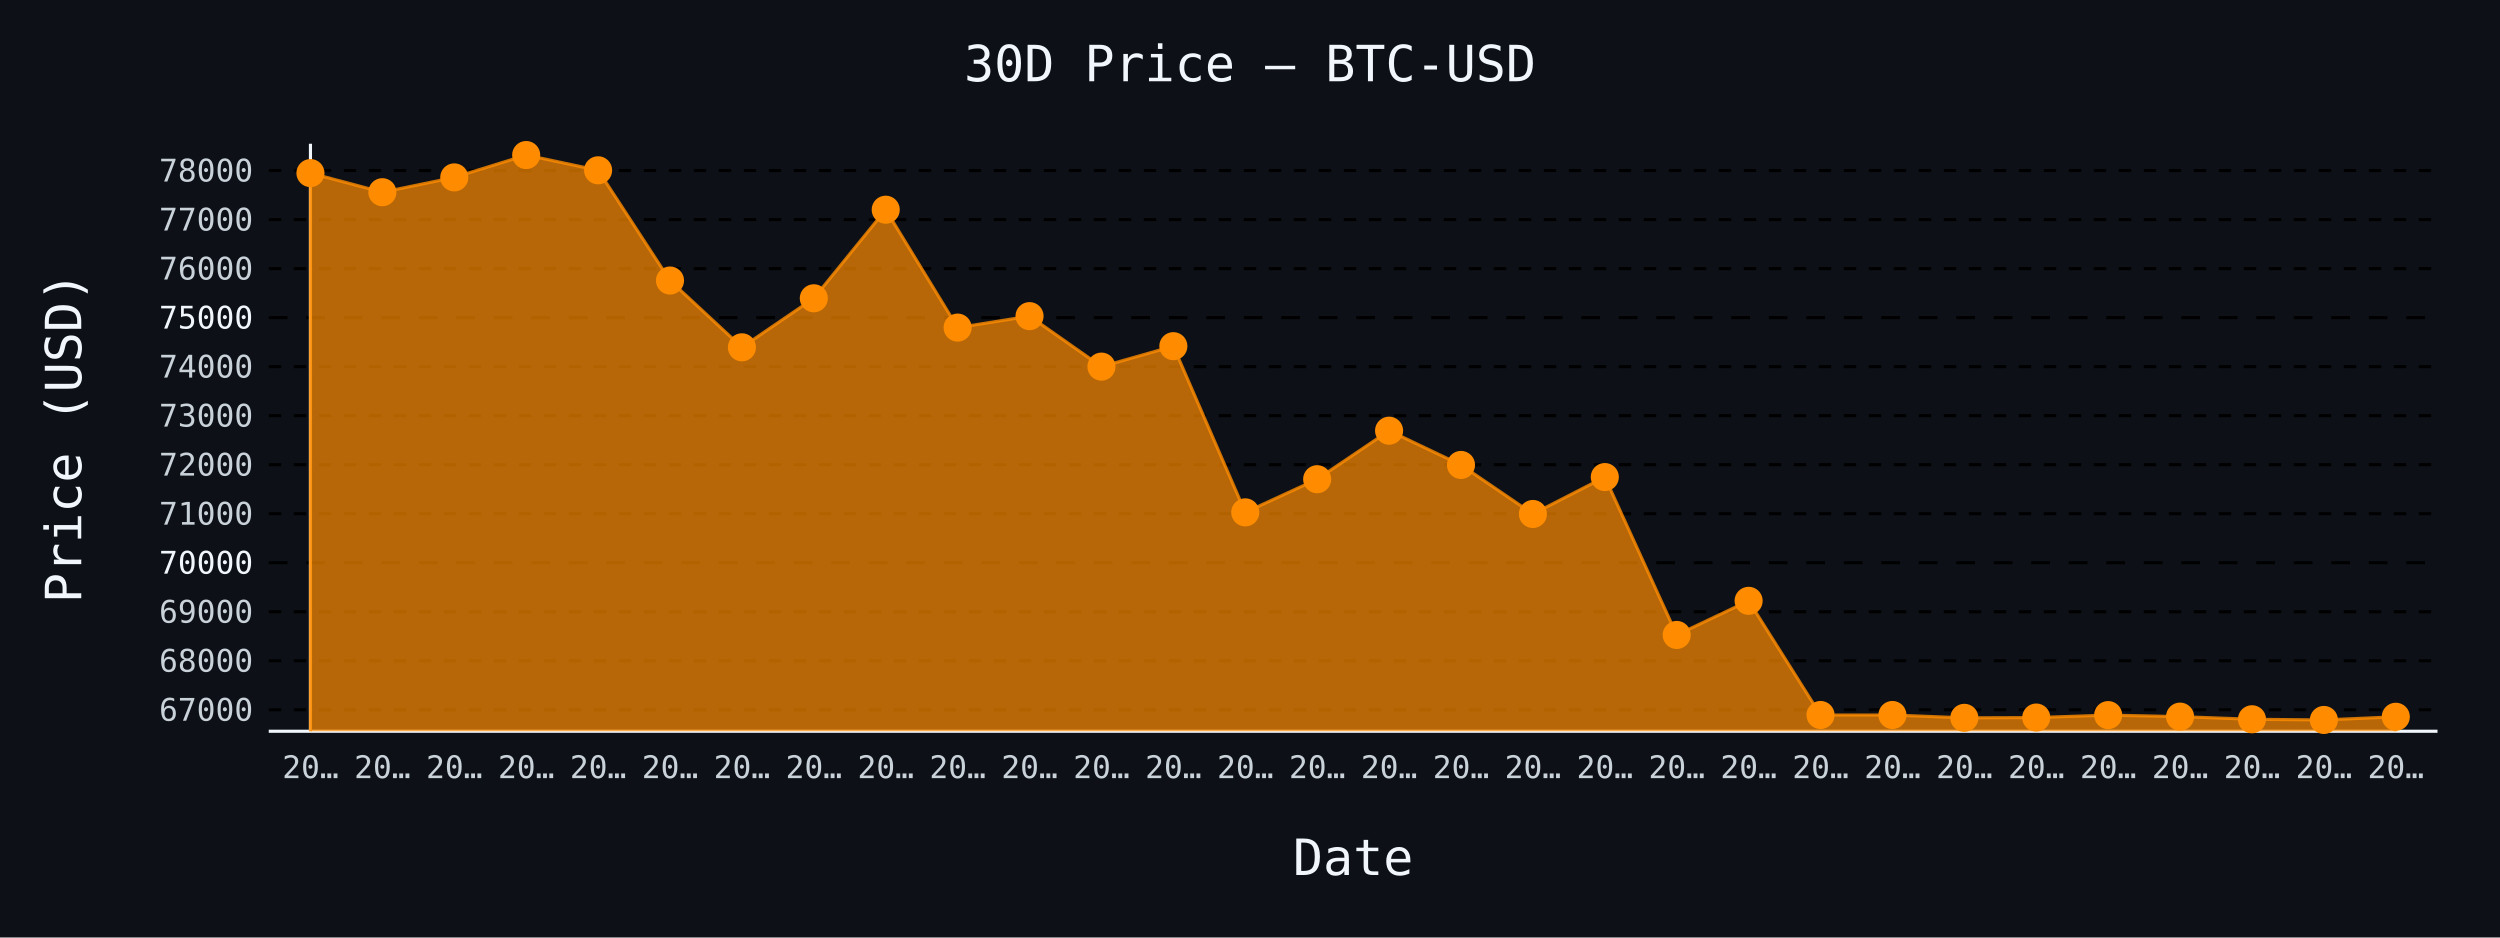
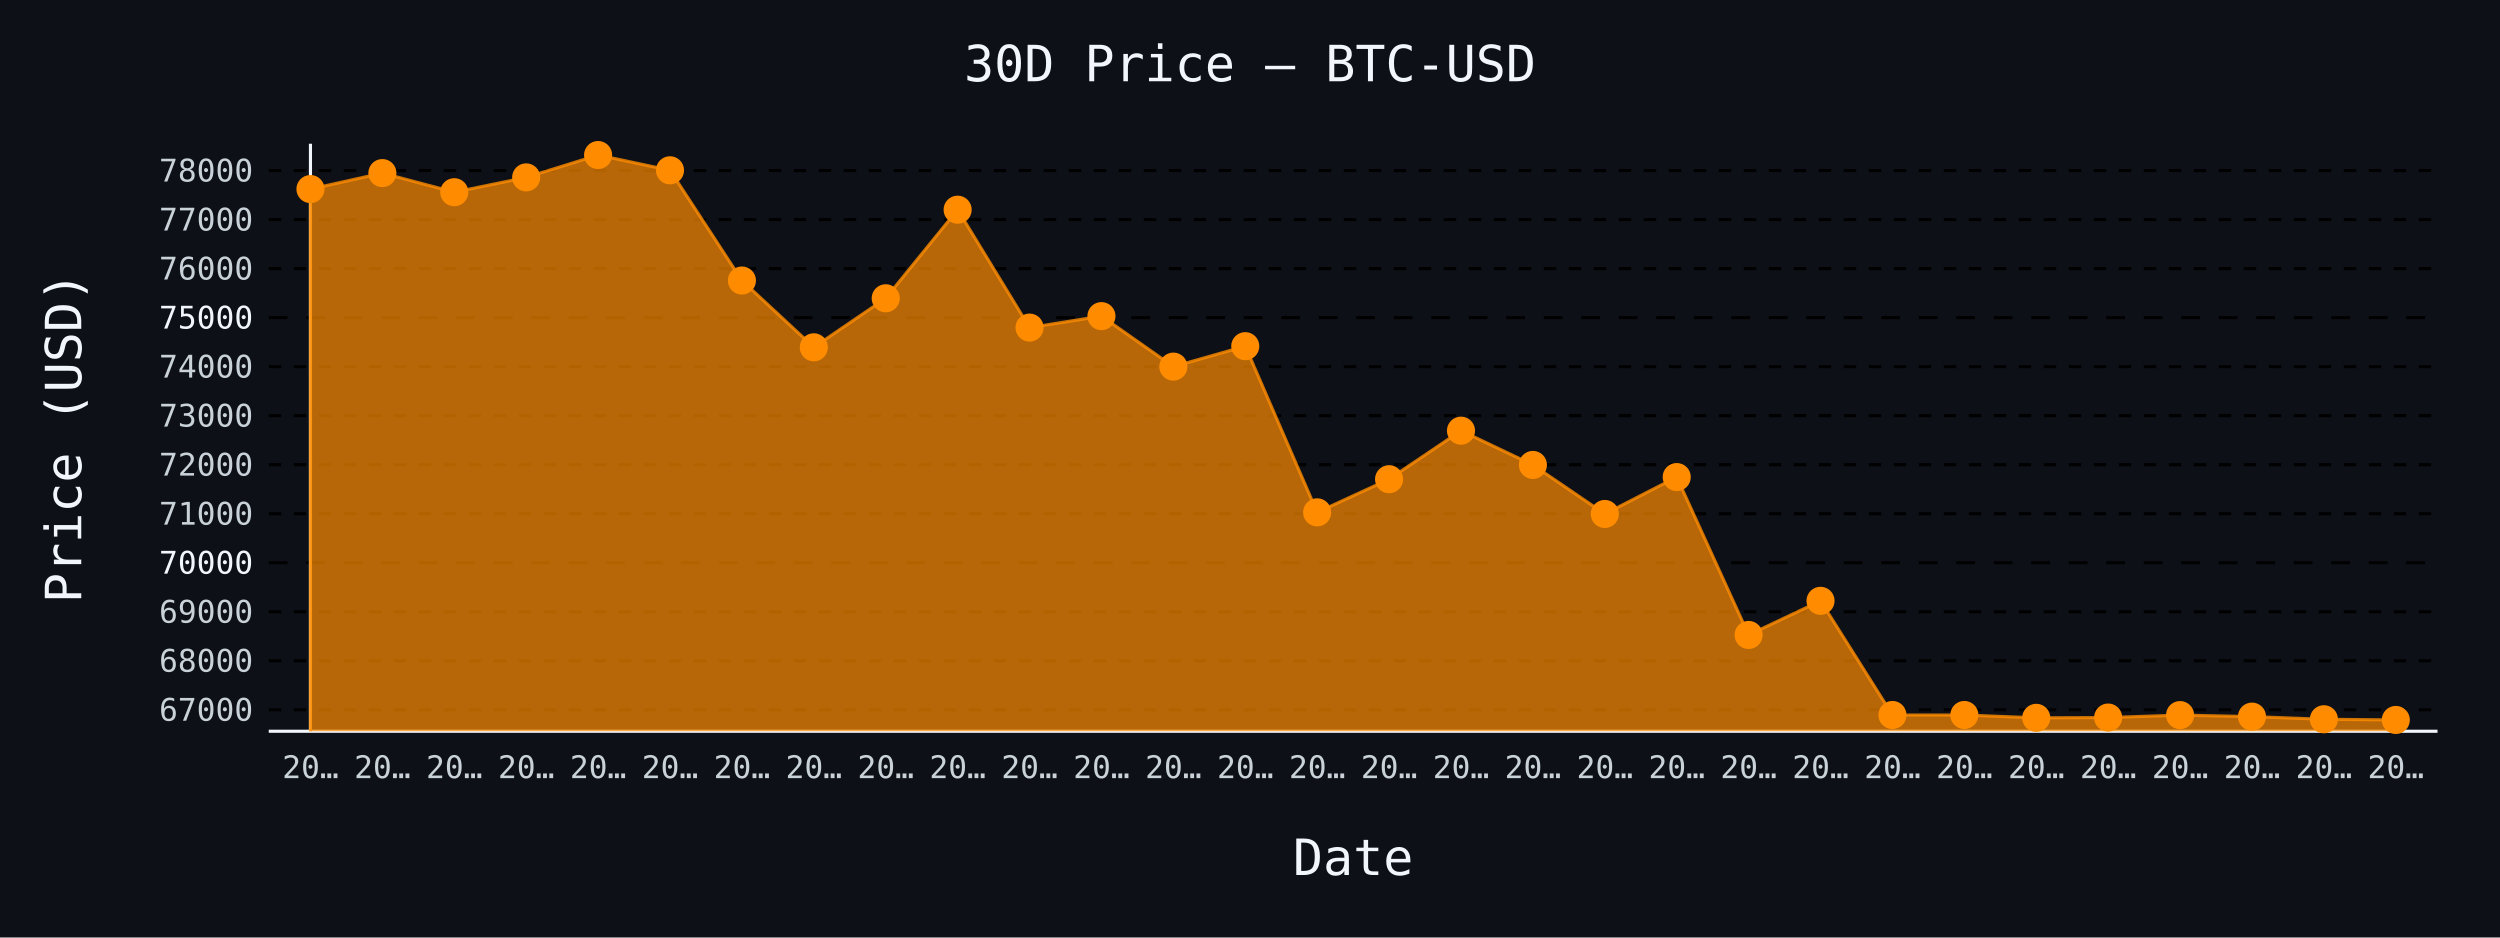
- <svg xmlns="http://www.w3.org/2000/svg" id="chart-12b7daa6-609f-494c-bc3e-e600e7ca684a" class="pygal-chart" viewBox="0 0 800 300">
+ <svg xmlns="http://www.w3.org/2000/svg" id="chart-e825444a-f176-495f-920d-7b41cc30c131" class="pygal-chart" viewBox="0 0 800 300">
  <defs>
-     <style type="text/css">#chart-12b7daa6-609f-494c-bc3e-e600e7ca684a{-webkit-user-select:none;-webkit-font-smoothing:antialiased;font-family:monospace}#chart-12b7daa6-609f-494c-bc3e-e600e7ca684a .title{font-family:monospace;font-size:16px}#chart-12b7daa6-609f-494c-bc3e-e600e7ca684a .legends .legend text{font-family:monospace;font-size:14px}#chart-12b7daa6-609f-494c-bc3e-e600e7ca684a .axis text{font-family:monospace;font-size:10px}#chart-12b7daa6-609f-494c-bc3e-e600e7ca684a .axis text.major{font-family:monospace;font-size:10px}#chart-12b7daa6-609f-494c-bc3e-e600e7ca684a .text-overlay text.value{font-family:monospace;font-size:16px}#chart-12b7daa6-609f-494c-bc3e-e600e7ca684a .text-overlay text.label{font-family:monospace;font-size:10px}#chart-12b7daa6-609f-494c-bc3e-e600e7ca684a .tooltip{font-family:monospace;font-size:14px}#chart-12b7daa6-609f-494c-bc3e-e600e7ca684a text.no_data{font-family:monospace;font-size:64px}
- #chart-12b7daa6-609f-494c-bc3e-e600e7ca684a{background-color:#0d1117}#chart-12b7daa6-609f-494c-bc3e-e600e7ca684a path,#chart-12b7daa6-609f-494c-bc3e-e600e7ca684a line,#chart-12b7daa6-609f-494c-bc3e-e600e7ca684a rect,#chart-12b7daa6-609f-494c-bc3e-e600e7ca684a circle{-webkit-transition:150ms;-moz-transition:150ms;transition:150ms}#chart-12b7daa6-609f-494c-bc3e-e600e7ca684a .graph &gt; .background{fill:#0d1117}#chart-12b7daa6-609f-494c-bc3e-e600e7ca684a .plot &gt; .background{fill:#0d1117}#chart-12b7daa6-609f-494c-bc3e-e600e7ca684a .graph{fill:#c9d1d9}#chart-12b7daa6-609f-494c-bc3e-e600e7ca684a text.no_data{fill:#f0f6fc}#chart-12b7daa6-609f-494c-bc3e-e600e7ca684a .title{fill:#f0f6fc}#chart-12b7daa6-609f-494c-bc3e-e600e7ca684a .legends .legend text{fill:#c9d1d9}#chart-12b7daa6-609f-494c-bc3e-e600e7ca684a .legends .legend:hover text{fill:#f0f6fc}#chart-12b7daa6-609f-494c-bc3e-e600e7ca684a .axis .line{stroke:#f0f6fc}#chart-12b7daa6-609f-494c-bc3e-e600e7ca684a .axis .guide.line{stroke:#8b949e}#chart-12b7daa6-609f-494c-bc3e-e600e7ca684a .axis .major.line{stroke:#c9d1d9}#chart-12b7daa6-609f-494c-bc3e-e600e7ca684a .axis text.major{fill:#f0f6fc}#chart-12b7daa6-609f-494c-bc3e-e600e7ca684a .axis.y .guides:hover .guide.line,#chart-12b7daa6-609f-494c-bc3e-e600e7ca684a .line-graph .axis.x .guides:hover .guide.line,#chart-12b7daa6-609f-494c-bc3e-e600e7ca684a .stackedline-graph .axis.x .guides:hover .guide.line,#chart-12b7daa6-609f-494c-bc3e-e600e7ca684a .xy-graph .axis.x .guides:hover .guide.line{stroke:#f0f6fc}#chart-12b7daa6-609f-494c-bc3e-e600e7ca684a .axis .guides:hover text{fill:#f0f6fc}#chart-12b7daa6-609f-494c-bc3e-e600e7ca684a .reactive{fill-opacity:.7;stroke-opacity:.8;stroke-width:1}#chart-12b7daa6-609f-494c-bc3e-e600e7ca684a .ci{stroke:#c9d1d9}#chart-12b7daa6-609f-494c-bc3e-e600e7ca684a .reactive.active,#chart-12b7daa6-609f-494c-bc3e-e600e7ca684a .active .reactive{fill-opacity:.8;stroke-opacity:.9;stroke-width:4}#chart-12b7daa6-609f-494c-bc3e-e600e7ca684a .ci .reactive.active{stroke-width:1.5}#chart-12b7daa6-609f-494c-bc3e-e600e7ca684a .series text{fill:#f0f6fc}#chart-12b7daa6-609f-494c-bc3e-e600e7ca684a .tooltip rect{fill:#0d1117;stroke:#f0f6fc;-webkit-transition:opacity 150ms;-moz-transition:opacity 150ms;transition:opacity 150ms}#chart-12b7daa6-609f-494c-bc3e-e600e7ca684a .tooltip .label{fill:#c9d1d9}#chart-12b7daa6-609f-494c-bc3e-e600e7ca684a .tooltip .label{fill:#c9d1d9}#chart-12b7daa6-609f-494c-bc3e-e600e7ca684a .tooltip .legend{font-size:.8em;fill:#8b949e}#chart-12b7daa6-609f-494c-bc3e-e600e7ca684a .tooltip .x_label{font-size:.6em;fill:#f0f6fc}#chart-12b7daa6-609f-494c-bc3e-e600e7ca684a .tooltip .xlink{font-size:.5em;text-decoration:underline}#chart-12b7daa6-609f-494c-bc3e-e600e7ca684a .tooltip .value{font-size:1.5em}#chart-12b7daa6-609f-494c-bc3e-e600e7ca684a .bound{font-size:.5em}#chart-12b7daa6-609f-494c-bc3e-e600e7ca684a .max-value{font-size:.75em;fill:#8b949e}#chart-12b7daa6-609f-494c-bc3e-e600e7ca684a .map-element{fill:#0d1117;stroke:#8b949e !important}#chart-12b7daa6-609f-494c-bc3e-e600e7ca684a .map-element .reactive{fill-opacity:inherit;stroke-opacity:inherit}#chart-12b7daa6-609f-494c-bc3e-e600e7ca684a .color-0,#chart-12b7daa6-609f-494c-bc3e-e600e7ca684a .color-0 a:visited{stroke:#ff8c00;fill:#ff8c00}#chart-12b7daa6-609f-494c-bc3e-e600e7ca684a .text-overlay .color-0 text{fill:black}
- #chart-12b7daa6-609f-494c-bc3e-e600e7ca684a text.no_data{text-anchor:middle}#chart-12b7daa6-609f-494c-bc3e-e600e7ca684a .guide.line{fill:none}#chart-12b7daa6-609f-494c-bc3e-e600e7ca684a .centered{text-anchor:middle}#chart-12b7daa6-609f-494c-bc3e-e600e7ca684a .title{text-anchor:middle}#chart-12b7daa6-609f-494c-bc3e-e600e7ca684a .legends .legend text{fill-opacity:1}#chart-12b7daa6-609f-494c-bc3e-e600e7ca684a .axis.x text{text-anchor:middle}#chart-12b7daa6-609f-494c-bc3e-e600e7ca684a .axis.x:not(.web) text[transform]{text-anchor:start}#chart-12b7daa6-609f-494c-bc3e-e600e7ca684a .axis.x:not(.web) text[transform].backwards{text-anchor:end}#chart-12b7daa6-609f-494c-bc3e-e600e7ca684a .axis.y text{text-anchor:end}#chart-12b7daa6-609f-494c-bc3e-e600e7ca684a .axis.y text[transform].backwards{text-anchor:start}#chart-12b7daa6-609f-494c-bc3e-e600e7ca684a .axis.y2 text{text-anchor:start}#chart-12b7daa6-609f-494c-bc3e-e600e7ca684a .axis.y2 text[transform].backwards{text-anchor:end}#chart-12b7daa6-609f-494c-bc3e-e600e7ca684a .axis .guide.line{stroke-dasharray:4,4;stroke:black}#chart-12b7daa6-609f-494c-bc3e-e600e7ca684a .axis .major.guide.line{stroke-dasharray:6,6;stroke:black}#chart-12b7daa6-609f-494c-bc3e-e600e7ca684a .horizontal .axis.y .guide.line,#chart-12b7daa6-609f-494c-bc3e-e600e7ca684a .horizontal .axis.y2 .guide.line,#chart-12b7daa6-609f-494c-bc3e-e600e7ca684a .vertical .axis.x .guide.line{opacity:0}#chart-12b7daa6-609f-494c-bc3e-e600e7ca684a .horizontal .axis.always_show .guide.line,#chart-12b7daa6-609f-494c-bc3e-e600e7ca684a .vertical .axis.always_show .guide.line{opacity:1 !important}#chart-12b7daa6-609f-494c-bc3e-e600e7ca684a .axis.y .guides:hover .guide.line,#chart-12b7daa6-609f-494c-bc3e-e600e7ca684a .axis.y2 .guides:hover .guide.line,#chart-12b7daa6-609f-494c-bc3e-e600e7ca684a .axis.x .guides:hover .guide.line{opacity:1}#chart-12b7daa6-609f-494c-bc3e-e600e7ca684a .axis .guides:hover text{opacity:1}#chart-12b7daa6-609f-494c-bc3e-e600e7ca684a .nofill{fill:none}#chart-12b7daa6-609f-494c-bc3e-e600e7ca684a .subtle-fill{fill-opacity:.2}#chart-12b7daa6-609f-494c-bc3e-e600e7ca684a .dot{stroke-width:1px;fill-opacity:1;stroke-opacity:1}#chart-12b7daa6-609f-494c-bc3e-e600e7ca684a .dot.active{stroke-width:5px}#chart-12b7daa6-609f-494c-bc3e-e600e7ca684a .dot.negative{fill:transparent}#chart-12b7daa6-609f-494c-bc3e-e600e7ca684a text,#chart-12b7daa6-609f-494c-bc3e-e600e7ca684a tspan{stroke:none !important}#chart-12b7daa6-609f-494c-bc3e-e600e7ca684a .series text.active{opacity:1}#chart-12b7daa6-609f-494c-bc3e-e600e7ca684a .tooltip rect{fill-opacity:.95;stroke-width:.5}#chart-12b7daa6-609f-494c-bc3e-e600e7ca684a .tooltip text{fill-opacity:1}#chart-12b7daa6-609f-494c-bc3e-e600e7ca684a .showable{visibility:hidden}#chart-12b7daa6-609f-494c-bc3e-e600e7ca684a .showable.shown{visibility:visible}#chart-12b7daa6-609f-494c-bc3e-e600e7ca684a .gauge-background{fill:rgba(229,229,229,1);stroke:none}#chart-12b7daa6-609f-494c-bc3e-e600e7ca684a .bg-lines{stroke:#0d1117;stroke-width:2px}</style>
+     <style type="text/css">#chart-e825444a-f176-495f-920d-7b41cc30c131{-webkit-user-select:none;-webkit-font-smoothing:antialiased;font-family:monospace}#chart-e825444a-f176-495f-920d-7b41cc30c131 .title{font-family:monospace;font-size:16px}#chart-e825444a-f176-495f-920d-7b41cc30c131 .legends .legend text{font-family:monospace;font-size:14px}#chart-e825444a-f176-495f-920d-7b41cc30c131 .axis text{font-family:monospace;font-size:10px}#chart-e825444a-f176-495f-920d-7b41cc30c131 .axis text.major{font-family:monospace;font-size:10px}#chart-e825444a-f176-495f-920d-7b41cc30c131 .text-overlay text.value{font-family:monospace;font-size:16px}#chart-e825444a-f176-495f-920d-7b41cc30c131 .text-overlay text.label{font-family:monospace;font-size:10px}#chart-e825444a-f176-495f-920d-7b41cc30c131 .tooltip{font-family:monospace;font-size:14px}#chart-e825444a-f176-495f-920d-7b41cc30c131 text.no_data{font-family:monospace;font-size:64px}
+ #chart-e825444a-f176-495f-920d-7b41cc30c131{background-color:#0d1117}#chart-e825444a-f176-495f-920d-7b41cc30c131 path,#chart-e825444a-f176-495f-920d-7b41cc30c131 line,#chart-e825444a-f176-495f-920d-7b41cc30c131 rect,#chart-e825444a-f176-495f-920d-7b41cc30c131 circle{-webkit-transition:150ms;-moz-transition:150ms;transition:150ms}#chart-e825444a-f176-495f-920d-7b41cc30c131 .graph &gt; .background{fill:#0d1117}#chart-e825444a-f176-495f-920d-7b41cc30c131 .plot &gt; .background{fill:#0d1117}#chart-e825444a-f176-495f-920d-7b41cc30c131 .graph{fill:#c9d1d9}#chart-e825444a-f176-495f-920d-7b41cc30c131 text.no_data{fill:#f0f6fc}#chart-e825444a-f176-495f-920d-7b41cc30c131 .title{fill:#f0f6fc}#chart-e825444a-f176-495f-920d-7b41cc30c131 .legends .legend text{fill:#c9d1d9}#chart-e825444a-f176-495f-920d-7b41cc30c131 .legends .legend:hover text{fill:#f0f6fc}#chart-e825444a-f176-495f-920d-7b41cc30c131 .axis .line{stroke:#f0f6fc}#chart-e825444a-f176-495f-920d-7b41cc30c131 .axis .guide.line{stroke:#8b949e}#chart-e825444a-f176-495f-920d-7b41cc30c131 .axis .major.line{stroke:#c9d1d9}#chart-e825444a-f176-495f-920d-7b41cc30c131 .axis text.major{fill:#f0f6fc}#chart-e825444a-f176-495f-920d-7b41cc30c131 .axis.y .guides:hover .guide.line,#chart-e825444a-f176-495f-920d-7b41cc30c131 .line-graph .axis.x .guides:hover .guide.line,#chart-e825444a-f176-495f-920d-7b41cc30c131 .stackedline-graph .axis.x .guides:hover .guide.line,#chart-e825444a-f176-495f-920d-7b41cc30c131 .xy-graph .axis.x .guides:hover .guide.line{stroke:#f0f6fc}#chart-e825444a-f176-495f-920d-7b41cc30c131 .axis .guides:hover text{fill:#f0f6fc}#chart-e825444a-f176-495f-920d-7b41cc30c131 .reactive{fill-opacity:.7;stroke-opacity:.8;stroke-width:1}#chart-e825444a-f176-495f-920d-7b41cc30c131 .ci{stroke:#c9d1d9}#chart-e825444a-f176-495f-920d-7b41cc30c131 .reactive.active,#chart-e825444a-f176-495f-920d-7b41cc30c131 .active .reactive{fill-opacity:.8;stroke-opacity:.9;stroke-width:4}#chart-e825444a-f176-495f-920d-7b41cc30c131 .ci .reactive.active{stroke-width:1.5}#chart-e825444a-f176-495f-920d-7b41cc30c131 .series text{fill:#f0f6fc}#chart-e825444a-f176-495f-920d-7b41cc30c131 .tooltip rect{fill:#0d1117;stroke:#f0f6fc;-webkit-transition:opacity 150ms;-moz-transition:opacity 150ms;transition:opacity 150ms}#chart-e825444a-f176-495f-920d-7b41cc30c131 .tooltip .label{fill:#c9d1d9}#chart-e825444a-f176-495f-920d-7b41cc30c131 .tooltip .label{fill:#c9d1d9}#chart-e825444a-f176-495f-920d-7b41cc30c131 .tooltip .legend{font-size:.8em;fill:#8b949e}#chart-e825444a-f176-495f-920d-7b41cc30c131 .tooltip .x_label{font-size:.6em;fill:#f0f6fc}#chart-e825444a-f176-495f-920d-7b41cc30c131 .tooltip .xlink{font-size:.5em;text-decoration:underline}#chart-e825444a-f176-495f-920d-7b41cc30c131 .tooltip .value{font-size:1.5em}#chart-e825444a-f176-495f-920d-7b41cc30c131 .bound{font-size:.5em}#chart-e825444a-f176-495f-920d-7b41cc30c131 .max-value{font-size:.75em;fill:#8b949e}#chart-e825444a-f176-495f-920d-7b41cc30c131 .map-element{fill:#0d1117;stroke:#8b949e !important}#chart-e825444a-f176-495f-920d-7b41cc30c131 .map-element .reactive{fill-opacity:inherit;stroke-opacity:inherit}#chart-e825444a-f176-495f-920d-7b41cc30c131 .color-0,#chart-e825444a-f176-495f-920d-7b41cc30c131 .color-0 a:visited{stroke:#ff8c00;fill:#ff8c00}#chart-e825444a-f176-495f-920d-7b41cc30c131 .text-overlay .color-0 text{fill:black}
+ #chart-e825444a-f176-495f-920d-7b41cc30c131 text.no_data{text-anchor:middle}#chart-e825444a-f176-495f-920d-7b41cc30c131 .guide.line{fill:none}#chart-e825444a-f176-495f-920d-7b41cc30c131 .centered{text-anchor:middle}#chart-e825444a-f176-495f-920d-7b41cc30c131 .title{text-anchor:middle}#chart-e825444a-f176-495f-920d-7b41cc30c131 .legends .legend text{fill-opacity:1}#chart-e825444a-f176-495f-920d-7b41cc30c131 .axis.x text{text-anchor:middle}#chart-e825444a-f176-495f-920d-7b41cc30c131 .axis.x:not(.web) text[transform]{text-anchor:start}#chart-e825444a-f176-495f-920d-7b41cc30c131 .axis.x:not(.web) text[transform].backwards{text-anchor:end}#chart-e825444a-f176-495f-920d-7b41cc30c131 .axis.y text{text-anchor:end}#chart-e825444a-f176-495f-920d-7b41cc30c131 .axis.y text[transform].backwards{text-anchor:start}#chart-e825444a-f176-495f-920d-7b41cc30c131 .axis.y2 text{text-anchor:start}#chart-e825444a-f176-495f-920d-7b41cc30c131 .axis.y2 text[transform].backwards{text-anchor:end}#chart-e825444a-f176-495f-920d-7b41cc30c131 .axis .guide.line{stroke-dasharray:4,4;stroke:black}#chart-e825444a-f176-495f-920d-7b41cc30c131 .axis .major.guide.line{stroke-dasharray:6,6;stroke:black}#chart-e825444a-f176-495f-920d-7b41cc30c131 .horizontal .axis.y .guide.line,#chart-e825444a-f176-495f-920d-7b41cc30c131 .horizontal .axis.y2 .guide.line,#chart-e825444a-f176-495f-920d-7b41cc30c131 .vertical .axis.x .guide.line{opacity:0}#chart-e825444a-f176-495f-920d-7b41cc30c131 .horizontal .axis.always_show .guide.line,#chart-e825444a-f176-495f-920d-7b41cc30c131 .vertical .axis.always_show .guide.line{opacity:1 !important}#chart-e825444a-f176-495f-920d-7b41cc30c131 .axis.y .guides:hover .guide.line,#chart-e825444a-f176-495f-920d-7b41cc30c131 .axis.y2 .guides:hover .guide.line,#chart-e825444a-f176-495f-920d-7b41cc30c131 .axis.x .guides:hover .guide.line{opacity:1}#chart-e825444a-f176-495f-920d-7b41cc30c131 .axis .guides:hover text{opacity:1}#chart-e825444a-f176-495f-920d-7b41cc30c131 .nofill{fill:none}#chart-e825444a-f176-495f-920d-7b41cc30c131 .subtle-fill{fill-opacity:.2}#chart-e825444a-f176-495f-920d-7b41cc30c131 .dot{stroke-width:1px;fill-opacity:1;stroke-opacity:1}#chart-e825444a-f176-495f-920d-7b41cc30c131 .dot.active{stroke-width:5px}#chart-e825444a-f176-495f-920d-7b41cc30c131 .dot.negative{fill:transparent}#chart-e825444a-f176-495f-920d-7b41cc30c131 text,#chart-e825444a-f176-495f-920d-7b41cc30c131 tspan{stroke:none !important}#chart-e825444a-f176-495f-920d-7b41cc30c131 .series text.active{opacity:1}#chart-e825444a-f176-495f-920d-7b41cc30c131 .tooltip rect{fill-opacity:.95;stroke-width:.5}#chart-e825444a-f176-495f-920d-7b41cc30c131 .tooltip text{fill-opacity:1}#chart-e825444a-f176-495f-920d-7b41cc30c131 .showable{visibility:hidden}#chart-e825444a-f176-495f-920d-7b41cc30c131 .showable.shown{visibility:visible}#chart-e825444a-f176-495f-920d-7b41cc30c131 .gauge-background{fill:rgba(229,229,229,1);stroke:none}#chart-e825444a-f176-495f-920d-7b41cc30c131 .bg-lines{stroke:#0d1117;stroke-width:2px}</style>
  </defs>
  <g class="graph line-graph vertical">
    <rect x="0" y="0" width="800" height="300" class="background" />
    <g transform="translate(86, 46)" class="plot">
      <rect x="0" y="0" width="694.0" height="188" class="background" />
      <g class="axis y always_show">
        <path d="M0 188 h694" class="line" />
        <g class="guides">
          <path d="M0 181.138 h694" class="guide line" />
          <text x="-5" y="184.638" class="">67000</text>
        </g>
        <g class="guides">
          <path d="M0 165.451 h694" class="guide line" />
          <text x="-5" y="168.951" class="">68000</text>
        </g>
        <g class="guides">
          <path d="M0 149.765 h694" class="guide line" />
          <text x="-5" y="153.265" class="">69000</text>
        </g>
        <g class="guides">
          <path d="M0 134.079 h694" class="major guide line" />
          <text x="-5" y="137.579" class="major">70000</text>
        </g>
        <g class="guides">
          <path d="M0 118.392 h694" class="guide line" />
          <text x="-5" y="121.892" class="">71000</text>
        </g>
        <g class="guides">
          <path d="M0 102.706 h694" class="guide line" />
          <text x="-5" y="106.206" class="">72000</text>
        </g>
        <g class="guides">
          <path d="M0 87.02 h694" class="guide line" />
          <text x="-5" y="90.52" class="">73000</text>
        </g>
        <g class="guides">
          <path d="M0 71.333 h694" class="guide line" />
          <text x="-5" y="74.833" class="">74000</text>
        </g>
        <g class="guides">
          <path d="M0 55.647 h694" class="major guide line" />
          <text x="-5" y="59.147" class="major">75000</text>
        </g>
        <g class="guides">
          <path d="M0 39.961 h694" class="guide line" />
          <text x="-5" y="43.461" class="">76000</text>
        </g>
        <g class="guides">
          <path d="M0 24.274 h694" class="guide line" />
          <text x="-5" y="27.774" class="">77000</text>
        </g>
        <g class="guides">
          <path d="M0 8.588 h694" class="guide line" />
          <text x="-5" y="12.088" class="">78000</text>
        </g>
      </g>
      <g class="axis x">
        <g class="guides">
          <path d="M13.346 0 v188" class="line" />
          <text x="13.346" y="203.0" class="">20…</text>
        </g>
        <g class="guides">
          <path d="M36.357 0 v188" class="guide line" />
          <text x="36.357" y="203.0" class="">20…</text>
        </g>
        <g class="guides">
          <path d="M59.367 0 v188" class="guide line" />
          <text x="59.367" y="203.0" class="">20…</text>
        </g>
        <g class="guides">
          <path d="M82.378 0 v188" class="guide line" />
          <text x="82.378" y="203.0" class="">20…</text>
        </g>
        <g class="guides">
          <path d="M105.389 0 v188" class="guide line" />
          <text x="105.389" y="203.0" class="">20…</text>
        </g>
        <g class="guides">
          <path d="M128.399 0 v188" class="guide line" />
          <text x="128.399" y="203.0" class="">20…</text>
        </g>
        <g class="guides">
          <path d="M151.41 0 v188" class="guide line" />
          <text x="151.41" y="203.0" class="">20…</text>
        </g>
        <g class="guides">
          <path d="M174.42 0 v188" class="guide line" />
          <text x="174.42" y="203.0" class="">20…</text>
        </g>
        <g class="guides">
          <path d="M197.431 0 v188" class="guide line" />
          <text x="197.431" y="203.0" class="">20…</text>
        </g>
        <g class="guides">
          <path d="M220.442 0 v188" class="guide line" />
          <text x="220.442" y="203.0" class="">20…</text>
        </g>
        <g class="guides">
          <path d="M243.452 0 v188" class="guide line" />
          <text x="243.452" y="203.0" class="">20…</text>
        </g>
        <g class="guides">
          <path d="M266.463 0 v188" class="guide line" />
          <text x="266.463" y="203.0" class="">20…</text>
        </g>
        <g class="guides">
          <path d="M289.473 0 v188" class="guide line" />
          <text x="289.473" y="203.0" class="">20…</text>
        </g>
        <g class="guides">
          <path d="M312.484 0 v188" class="guide line" />
          <text x="312.484" y="203.0" class="">20…</text>
        </g>
        <g class="guides">
          <path d="M335.495 0 v188" class="guide line" />
          <text x="335.495" y="203.0" class="">20…</text>
        </g>
        <g class="guides">
          <path d="M358.505 0 v188" class="guide line" />
          <text x="358.505" y="203.0" class="">20…</text>
        </g>
        <g class="guides">
          <path d="M381.516 0 v188" class="guide line" />
          <text x="381.516" y="203.0" class="">20…</text>
        </g>
        <g class="guides">
          <path d="M404.527 0 v188" class="guide line" />
          <text x="404.527" y="203.0" class="">20…</text>
        </g>
        <g class="guides">
          <path d="M427.537 0 v188" class="guide line" />
          <text x="427.537" y="203.0" class="">20…</text>
        </g>
        <g class="guides">
          <path d="M450.548 0 v188" class="guide line" />
          <text x="450.548" y="203.0" class="">20…</text>
        </g>
        <g class="guides">
          <path d="M473.558 0 v188" class="guide line" />
          <text x="473.558" y="203.0" class="">20…</text>
        </g>
        <g class="guides">
          <path d="M496.569 0 v188" class="guide line" />
          <text x="496.569" y="203.0" class="">20…</text>
        </g>
        <g class="guides">
          <path d="M519.58 0 v188" class="guide line" />
          <text x="519.58" y="203.0" class="">20…</text>
        </g>
        <g class="guides">
          <path d="M542.59 0 v188" class="guide line" />
          <text x="542.59" y="203.0" class="">20…</text>
        </g>
        <g class="guides">
          <path d="M565.601 0 v188" class="guide line" />
          <text x="565.601" y="203.0" class="">20…</text>
        </g>
        <g class="guides">
          <path d="M588.611 0 v188" class="guide line" />
          <text x="588.611" y="203.0" class="">20…</text>
        </g>
        <g class="guides">
          <path d="M611.622 0 v188" class="guide line" />
          <text x="611.622" y="203.0" class="">20…</text>
        </g>
        <g class="guides">
          <path d="M634.633 0 v188" class="guide line" />
          <text x="634.633" y="203.0" class="">20…</text>
        </g>
        <g class="guides">
          <path d="M657.643 0 v188" class="guide line" />
          <text x="657.643" y="203.0" class="">20…</text>
        </g>
        <g class="guides">
          <path d="M680.654 0 v188" class="guide line" />
          <text x="680.654" y="203.0" class="">20…</text>
        </g>
      </g>
      <g class="series serie-0 color-0">
-         <path d="M13.346 188 L13.346 9.388 36.357 15.506 59.367 10.768 82.378 3.615 105.389 8.494 128.399 43.772 151.41 65.137 174.42 49.451 197.431 21.106 220.442 58.831 243.452 55.161 266.463 71.318 289.473 64.776 312.484 117.953 335.495 107.349 358.505 91.82 381.516 102.784 404.527 118.471 427.537 106.659 450.548 157.185 473.558 146.267 496.569 182.8 519.58 182.8 542.59 183.71 565.601 183.616 588.611 182.832 611.622 183.318 634.633 184.165 657.643 184.385 680.654 183.365 680.654 188" class="line reactive" />
+         <path d="M13.346 188 L13.346 14.502 36.357 9.388 59.367 15.506 82.378 10.768 105.389 3.615 128.399 8.494 151.41 43.772 174.42 65.137 197.431 49.451 220.442 21.106 243.452 58.831 266.463 55.161 289.473 71.318 312.484 64.776 335.495 117.953 358.505 107.349 381.516 91.82 404.527 102.784 427.537 118.471 450.548 106.659 473.558 157.185 496.569 146.267 519.58 182.8 542.59 182.8 565.601 183.71 588.611 183.616 611.622 182.832 634.633 183.318 657.643 184.165 680.654 184.385 680.654 188" class="line reactive" />
      </g>
    </g>
    <g class="titles">
      <text x="400.0" y="26" class="title plot_title">30D Price — BTC-USD</text>
      <text x="433.0" y="280" class="title">Date</text>
      <text x="0" y="166.0" class="title" transform="rotate(-90 0 140)">Price (USD)</text>
    </g>
    <g transform="translate(86, 46)" class="plot overlay">
      <g class="series serie-0 color-0">
        <g class="dots">
-           <circle cx="13.346" cy="9.388" r="4" class="dot reactive tooltip-trigger" />
-         </g>
-         <g class="dots">
-           <circle cx="36.357" cy="15.506" r="4" class="dot reactive tooltip-trigger" />
-         </g>
-         <g class="dots">
-           <circle cx="59.367" cy="10.768" r="4" class="dot reactive tooltip-trigger" />
-         </g>
-         <g class="dots">
-           <circle cx="82.378" cy="3.615" r="4" class="dot reactive tooltip-trigger" />
-         </g>
-         <g class="dots">
-           <circle cx="105.389" cy="8.494" r="4" class="dot reactive tooltip-trigger" />
-         </g>
-         <g class="dots">
-           <circle cx="128.399" cy="43.772" r="4" class="dot reactive tooltip-trigger" />
-         </g>
-         <g class="dots">
-           <circle cx="151.41" cy="65.137" r="4" class="dot reactive tooltip-trigger" />
-         </g>
-         <g class="dots">
-           <circle cx="174.42" cy="49.451" r="4" class="dot reactive tooltip-trigger" />
-         </g>
-         <g class="dots">
-           <circle cx="197.431" cy="21.106" r="4" class="dot reactive tooltip-trigger" />
-         </g>
-         <g class="dots">
-           <circle cx="220.442" cy="58.831" r="4" class="dot reactive tooltip-trigger" />
-         </g>
-         <g class="dots">
-           <circle cx="243.452" cy="55.161" r="4" class="dot reactive tooltip-trigger" />
-         </g>
-         <g class="dots">
-           <circle cx="266.463" cy="71.318" r="4" class="dot reactive tooltip-trigger" />
-         </g>
-         <g class="dots">
-           <circle cx="289.473" cy="64.776" r="4" class="dot reactive tooltip-trigger" />
-         </g>
-         <g class="dots">
-           <circle cx="312.484" cy="117.953" r="4" class="dot reactive tooltip-trigger" />
-         </g>
-         <g class="dots">
-           <circle cx="335.495" cy="107.349" r="4" class="dot reactive tooltip-trigger" />
-         </g>
-         <g class="dots">
-           <circle cx="358.505" cy="91.82" r="4" class="dot reactive tooltip-trigger" />
-         </g>
-         <g class="dots">
-           <circle cx="381.516" cy="102.784" r="4" class="dot reactive tooltip-trigger" />
-         </g>
-         <g class="dots">
-           <circle cx="404.527" cy="118.471" r="4" class="dot reactive tooltip-trigger" />
-         </g>
-         <g class="dots">
-           <circle cx="427.537" cy="106.659" r="4" class="dot reactive tooltip-trigger" />
-         </g>
-         <g class="dots">
-           <circle cx="450.548" cy="157.185" r="4" class="dot reactive tooltip-trigger" />
-         </g>
-         <g class="dots">
-           <circle cx="473.558" cy="146.267" r="4" class="dot reactive tooltip-trigger" />
-         </g>
-         <g class="dots">
-           <circle cx="496.569" cy="182.8" r="4" class="dot reactive tooltip-trigger" />
+           <circle cx="13.346" cy="14.502" r="4" class="dot reactive tooltip-trigger" />
+         </g>
+         <g class="dots">
+           <circle cx="36.357" cy="9.388" r="4" class="dot reactive tooltip-trigger" />
+         </g>
+         <g class="dots">
+           <circle cx="59.367" cy="15.506" r="4" class="dot reactive tooltip-trigger" />
+         </g>
+         <g class="dots">
+           <circle cx="82.378" cy="10.768" r="4" class="dot reactive tooltip-trigger" />
+         </g>
+         <g class="dots">
+           <circle cx="105.389" cy="3.615" r="4" class="dot reactive tooltip-trigger" />
+         </g>
+         <g class="dots">
+           <circle cx="128.399" cy="8.494" r="4" class="dot reactive tooltip-trigger" />
+         </g>
+         <g class="dots">
+           <circle cx="151.41" cy="43.772" r="4" class="dot reactive tooltip-trigger" />
+         </g>
+         <g class="dots">
+           <circle cx="174.42" cy="65.137" r="4" class="dot reactive tooltip-trigger" />
+         </g>
+         <g class="dots">
+           <circle cx="197.431" cy="49.451" r="4" class="dot reactive tooltip-trigger" />
+         </g>
+         <g class="dots">
+           <circle cx="220.442" cy="21.106" r="4" class="dot reactive tooltip-trigger" />
+         </g>
+         <g class="dots">
+           <circle cx="243.452" cy="58.831" r="4" class="dot reactive tooltip-trigger" />
+         </g>
+         <g class="dots">
+           <circle cx="266.463" cy="55.161" r="4" class="dot reactive tooltip-trigger" />
+         </g>
+         <g class="dots">
+           <circle cx="289.473" cy="71.318" r="4" class="dot reactive tooltip-trigger" />
+         </g>
+         <g class="dots">
+           <circle cx="312.484" cy="64.776" r="4" class="dot reactive tooltip-trigger" />
+         </g>
+         <g class="dots">
+           <circle cx="335.495" cy="117.953" r="4" class="dot reactive tooltip-trigger" />
+         </g>
+         <g class="dots">
+           <circle cx="358.505" cy="107.349" r="4" class="dot reactive tooltip-trigger" />
+         </g>
+         <g class="dots">
+           <circle cx="381.516" cy="91.82" r="4" class="dot reactive tooltip-trigger" />
+         </g>
+         <g class="dots">
+           <circle cx="404.527" cy="102.784" r="4" class="dot reactive tooltip-trigger" />
+         </g>
+         <g class="dots">
+           <circle cx="427.537" cy="118.471" r="4" class="dot reactive tooltip-trigger" />
+         </g>
+         <g class="dots">
+           <circle cx="450.548" cy="106.659" r="4" class="dot reactive tooltip-trigger" />
+         </g>
+         <g class="dots">
+           <circle cx="473.558" cy="157.185" r="4" class="dot reactive tooltip-trigger" />
+         </g>
+         <g class="dots">
+           <circle cx="496.569" cy="146.267" r="4" class="dot reactive tooltip-trigger" />
        </g>
        <g class="dots">
          <circle cx="519.58" cy="182.8" r="4" class="dot reactive tooltip-trigger" />
        </g>
        <g class="dots">
-           <circle cx="542.59" cy="183.71" r="4" class="dot reactive tooltip-trigger" />
-         </g>
-         <g class="dots">
-           <circle cx="565.601" cy="183.616" r="4" class="dot reactive tooltip-trigger" />
-         </g>
-         <g class="dots">
-           <circle cx="588.611" cy="182.832" r="4" class="dot reactive tooltip-trigger" />
-         </g>
-         <g class="dots">
-           <circle cx="611.622" cy="183.318" r="4" class="dot reactive tooltip-trigger" />
-         </g>
-         <g class="dots">
-           <circle cx="634.633" cy="184.165" r="4" class="dot reactive tooltip-trigger" />
-         </g>
-         <g class="dots">
-           <circle cx="657.643" cy="184.385" r="4" class="dot reactive tooltip-trigger" />
-         </g>
-         <g class="dots">
-           <circle cx="680.654" cy="183.365" r="4" class="dot reactive tooltip-trigger" />
+           <circle cx="542.59" cy="182.8" r="4" class="dot reactive tooltip-trigger" />
+         </g>
+         <g class="dots">
+           <circle cx="565.601" cy="183.71" r="4" class="dot reactive tooltip-trigger" />
+         </g>
+         <g class="dots">
+           <circle cx="588.611" cy="183.616" r="4" class="dot reactive tooltip-trigger" />
+         </g>
+         <g class="dots">
+           <circle cx="611.622" cy="182.832" r="4" class="dot reactive tooltip-trigger" />
+         </g>
+         <g class="dots">
+           <circle cx="634.633" cy="183.318" r="4" class="dot reactive tooltip-trigger" />
+         </g>
+         <g class="dots">
+           <circle cx="657.643" cy="184.165" r="4" class="dot reactive tooltip-trigger" />
+         </g>
+         <g class="dots">
+           <circle cx="680.654" cy="184.385" r="4" class="dot reactive tooltip-trigger" />
        </g>
      </g>
    </g>
    <g transform="translate(86, 46)" class="plot text-overlay">
      <g class="series serie-0 color-0" />
    </g>
    <g transform="translate(86, 46)" class="plot tooltip-overlay">
      <g transform="translate(0 0)" style="opacity: 0" class="tooltip">
        <rect rx="0" ry="0" width="0" height="0" class="tooltip-box" />
        <g class="text" />
      </g>
    </g>
  </g>
</svg>
